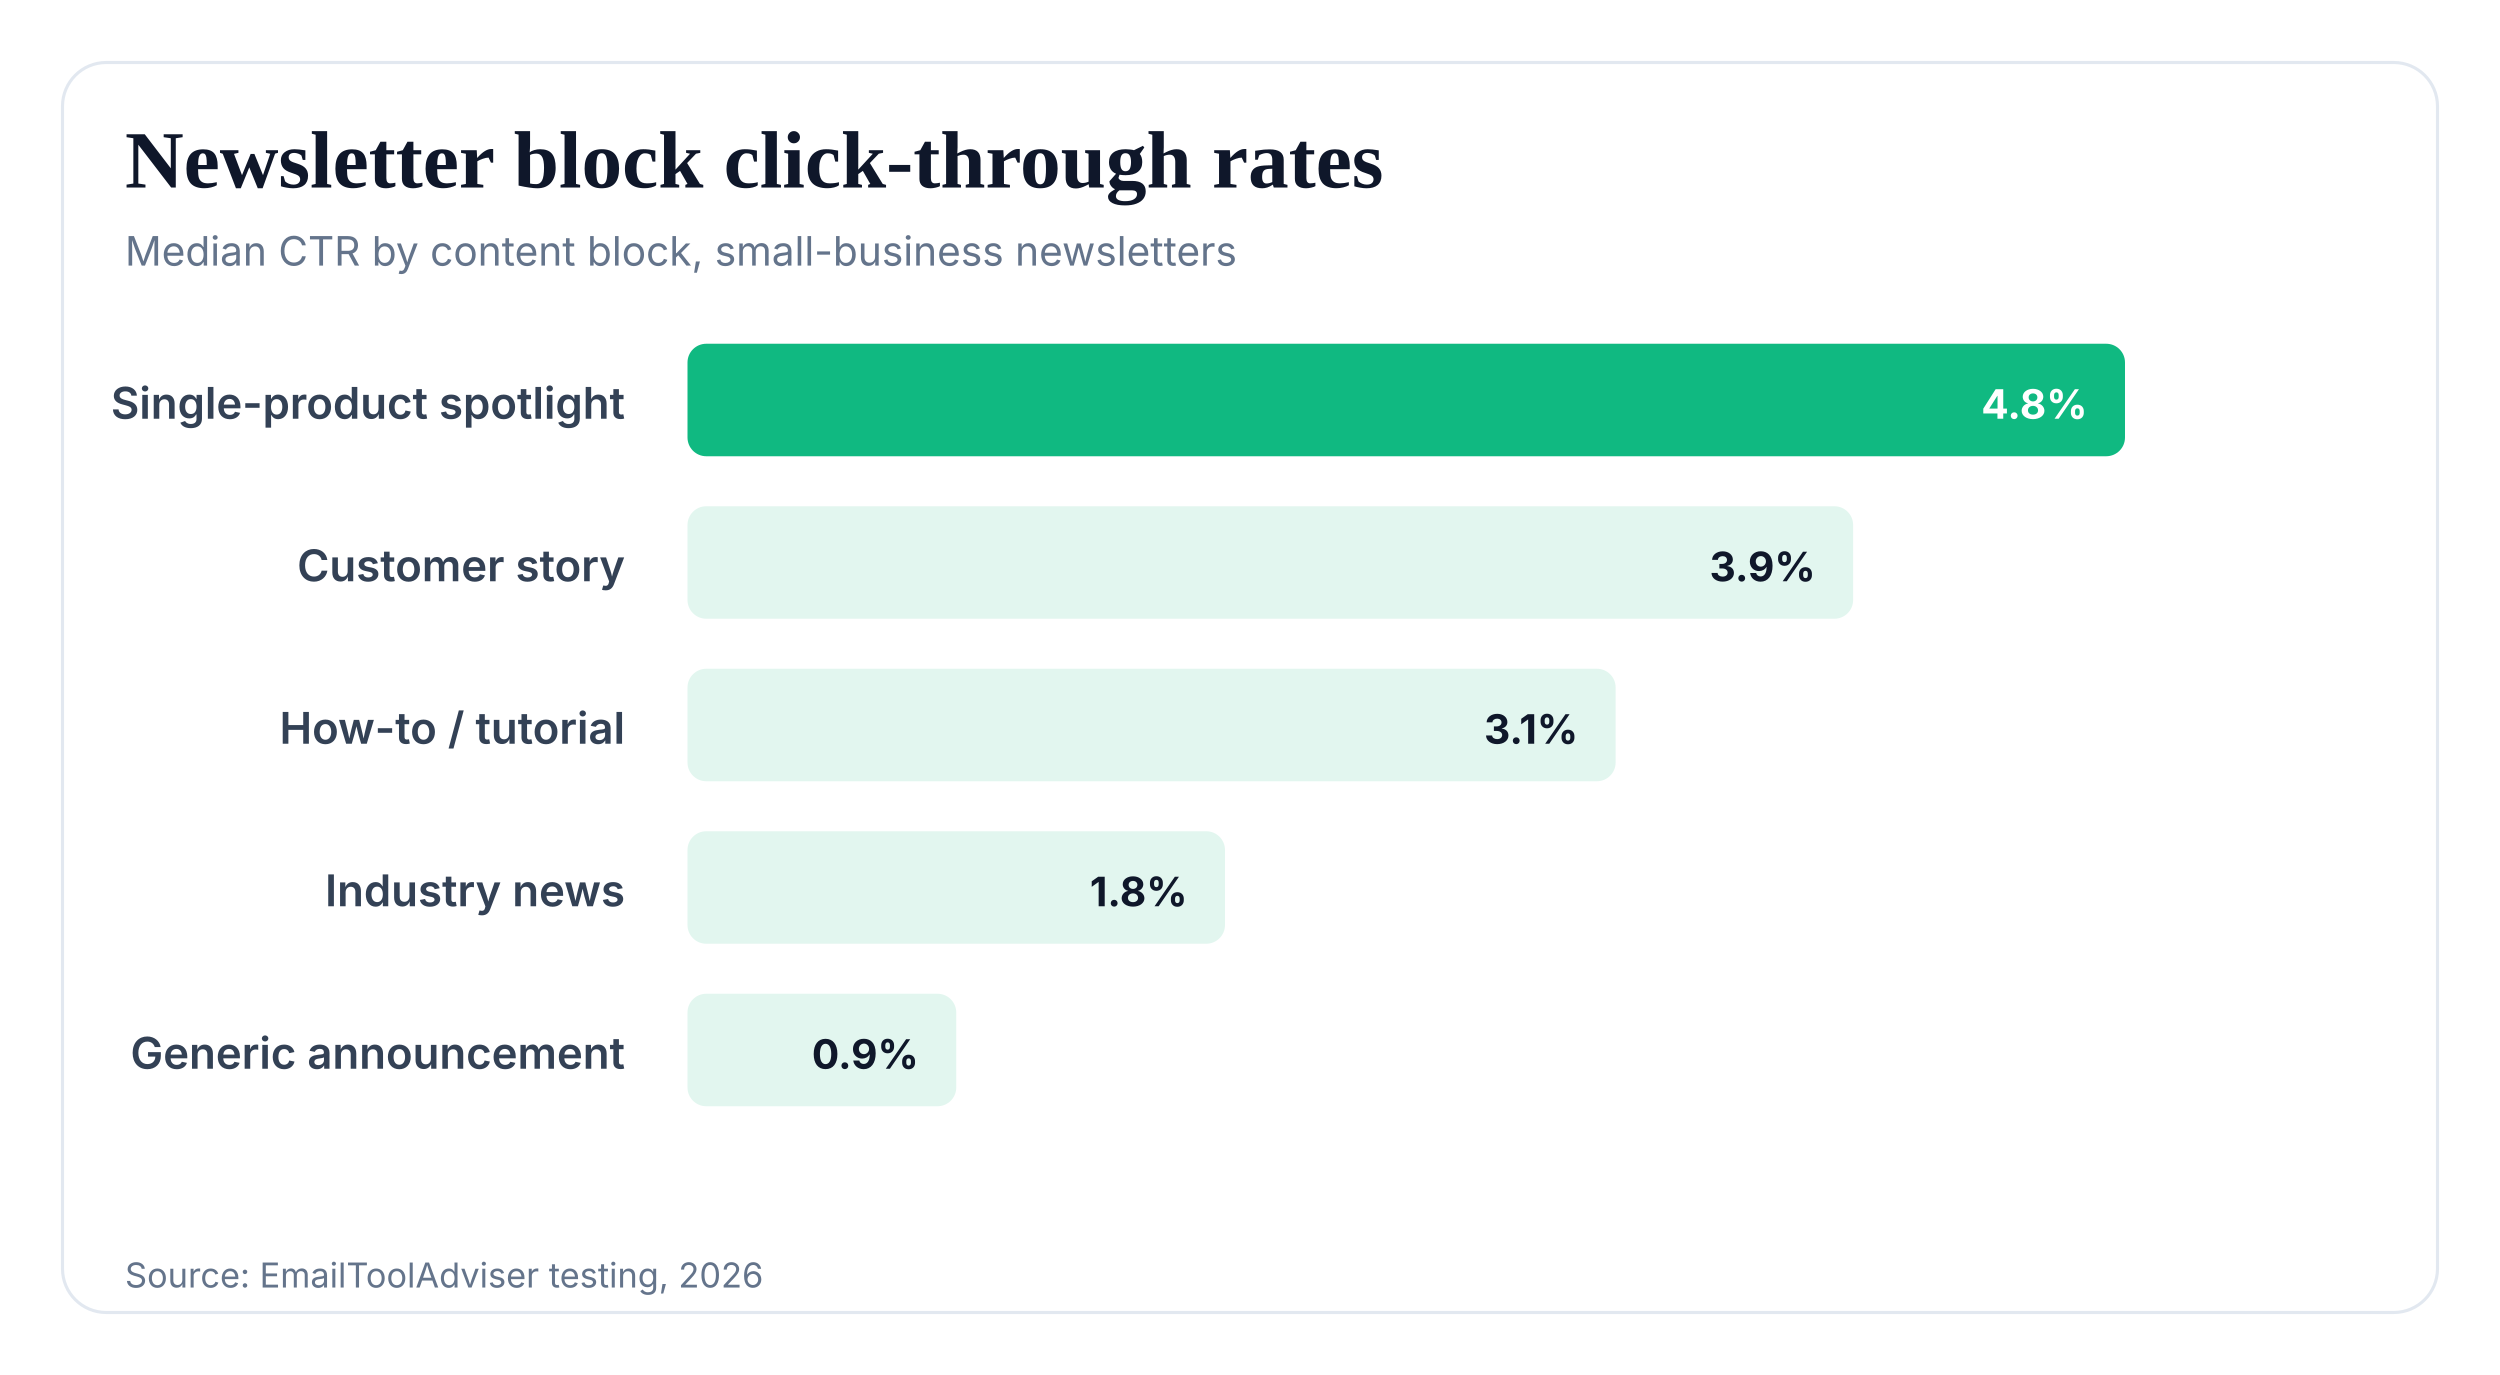
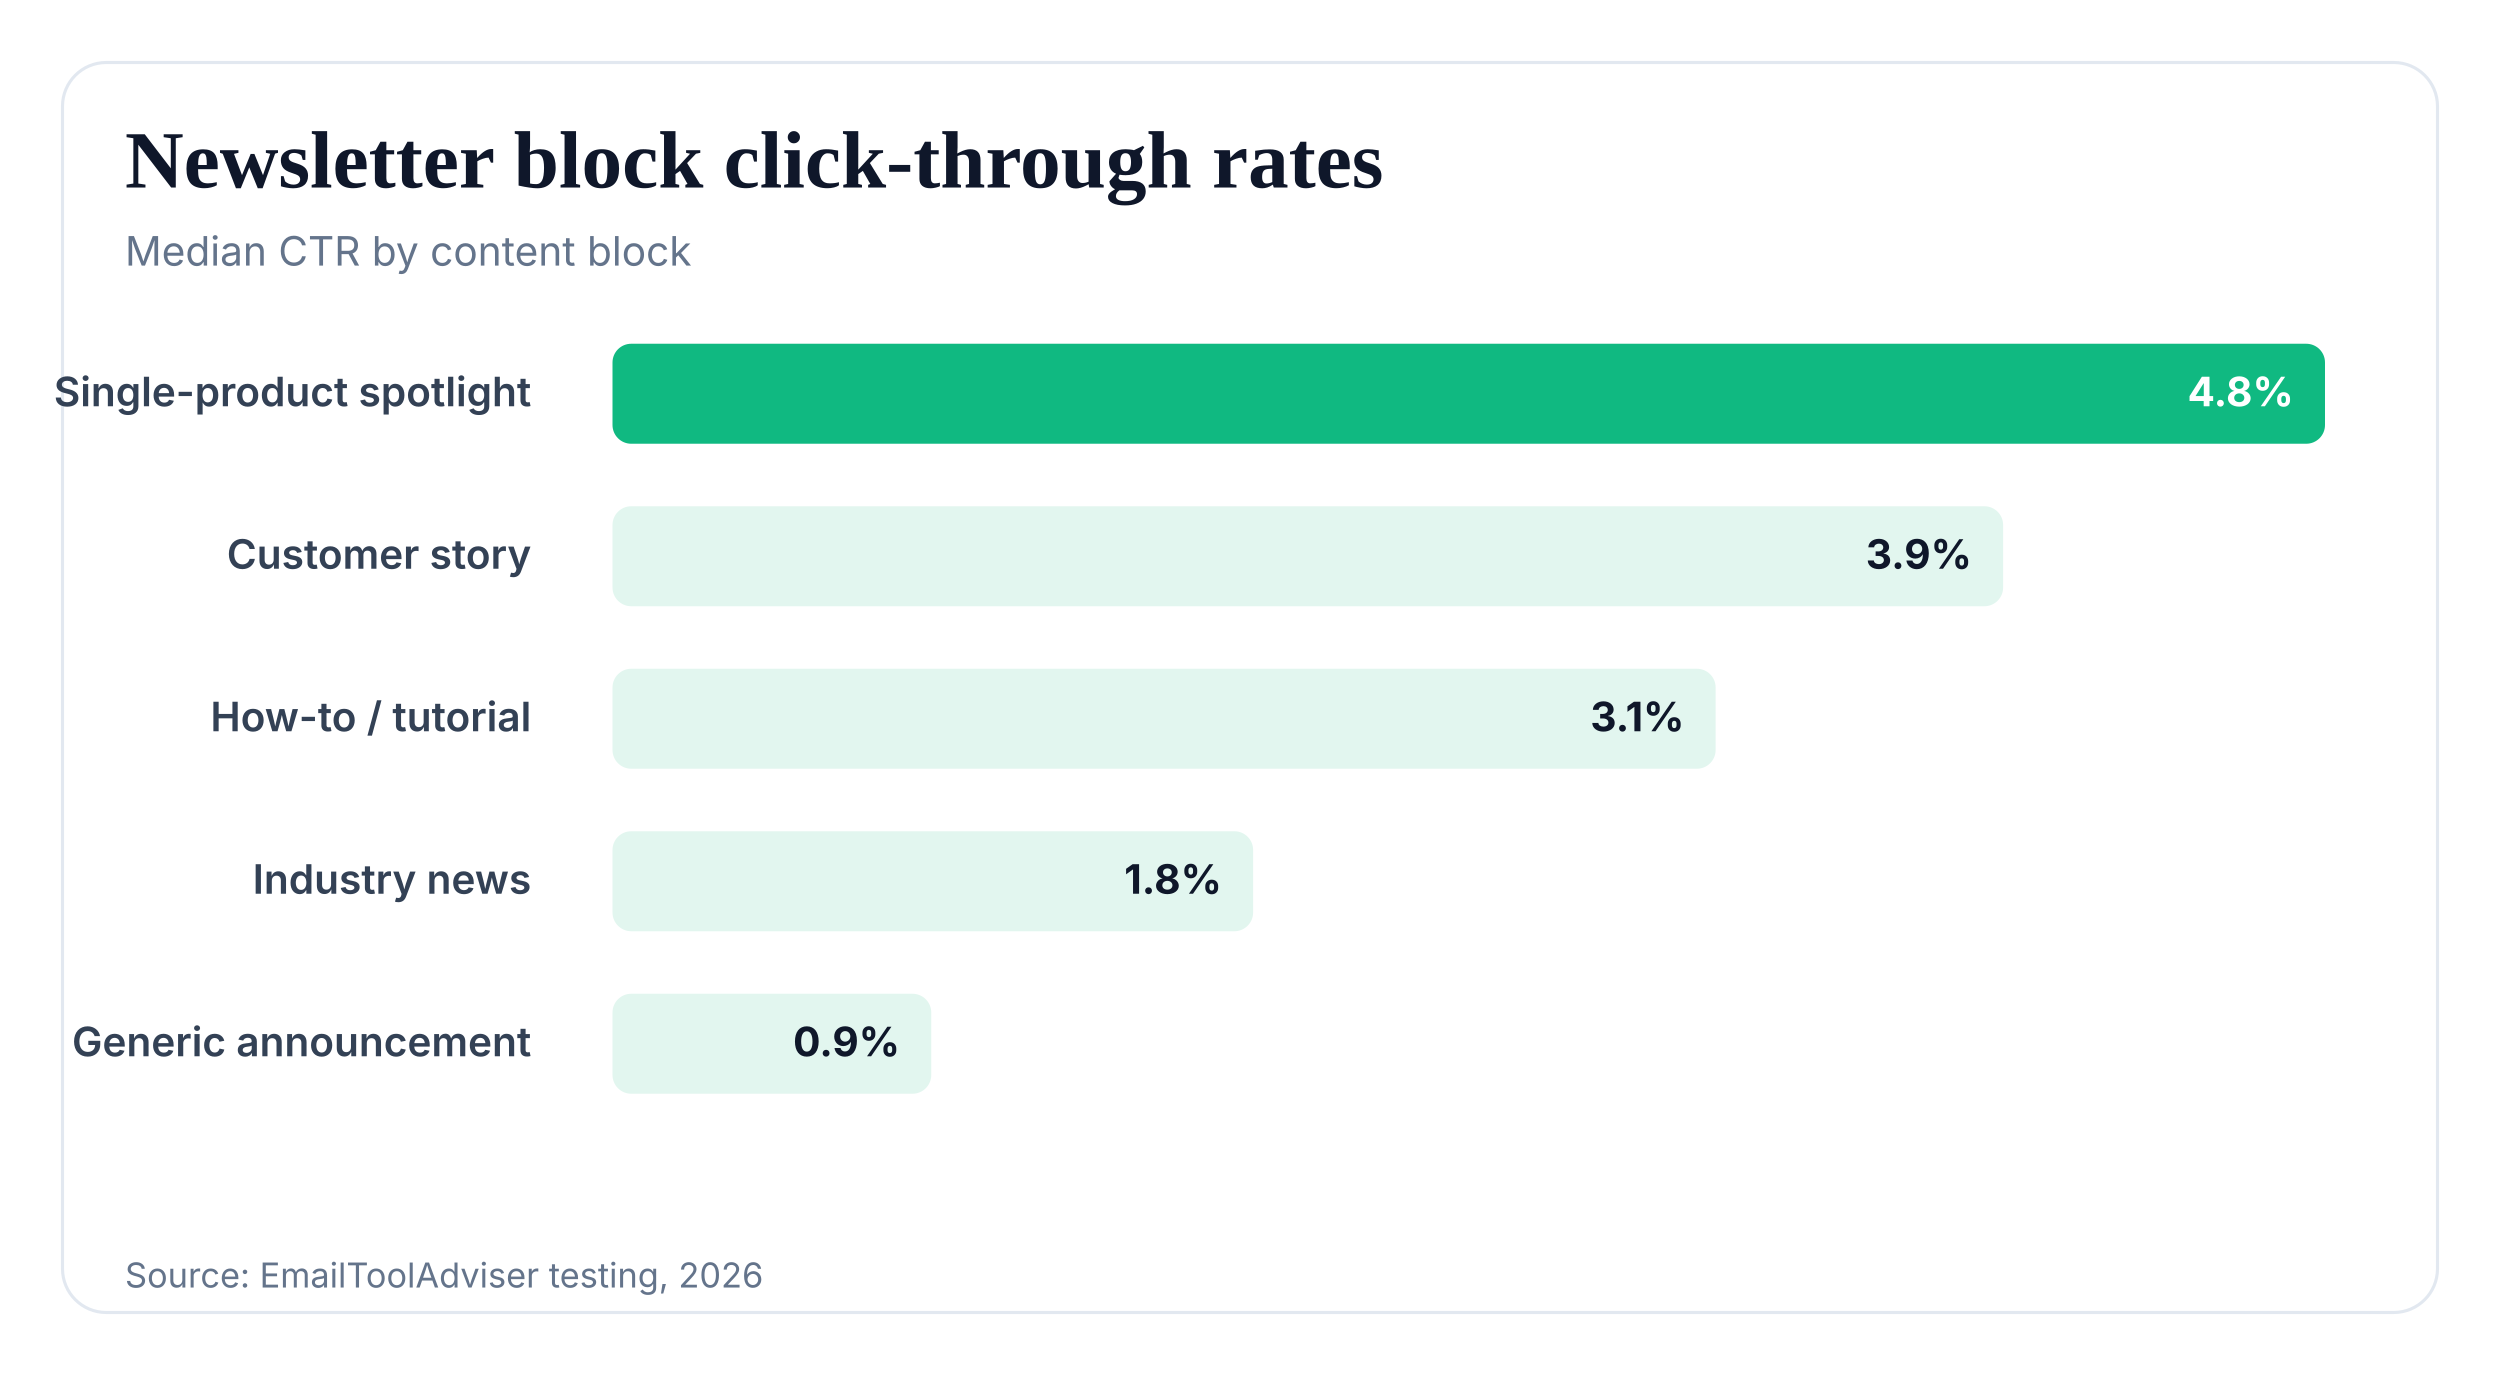
- <svg xmlns="http://www.w3.org/2000/svg" viewBox="0 0 800 440" preserveAspectRatio="xMidYMid meet" role="img">
+ <svg xmlns="http://www.w3.org/2000/svg" viewBox="0 0 800 440" preserveAspectRatio="xMinYMin meet" role="img" style="width:100%;height:auto;">
  <style>
-   .serif  { font-family: 'Playfair Display', Georgia, 'Times New Roman', serif; font-weight: 800; }
-   .sans   { font-family: 'Inter', -apple-system, BlinkMacSystemFont, sans-serif; }
-   .label  { font-family: 'Inter', sans-serif; font-weight: 700; text-transform: uppercase; letter-spacing: 0.08em; }
+   .serif  { font-family: Georgia, 'Times New Roman', 'Playfair Display', serif; font-weight: 800; }
+   .sans   { font-family: system-ui, -apple-system, BlinkMacSystemFont, 'Segoe UI', sans-serif; }
+   .label  { font-family: system-ui, sans-serif; font-weight: 700; text-transform: uppercase; letter-spacing: 0.08em; }
</style>
  <rect width="800" height="440" fill="#ffffff" />
  <rect x="20" y="20" rx="14" ry="14" width="760" height="400" fill="#ffffff" stroke="#e2e8f0" stroke-width="1" />
  <text x="40" y="60" class="serif" font-size="26" fill="#0f172a">Newsletter block click-through rates</text>
-   <text x="40" y="85" class="sans" font-size="13" fill="#64748b">Median CTR by content block, small-business newsletters</text>
-   <text x="200" y="134" class="sans" font-size="14" fill="#334155" text-anchor="end" font-weight="600">Single-product spotlight</text>
-   <rect x="220" y="110" rx="6" ry="6" width="460" height="36" fill="#10b981" />
-   <text x="668" y="134" class="sans" font-size="13" fill="#ffffff" text-anchor="end" font-weight="700">4.8%</text>
-   <text x="200" y="186" class="sans" font-size="14" fill="#334155" text-anchor="end" font-weight="600">Customer story</text>
-   <rect x="220" y="162" rx="6" ry="6" width="373" height="36" fill="#e2f6ef" />
-   <text x="581" y="186" class="sans" font-size="13" fill="#0f172a" text-anchor="end" font-weight="700">3.9%</text>
-   <text x="200" y="238" class="sans" font-size="14" fill="#334155" text-anchor="end" font-weight="600">How-to / tutorial</text>
-   <rect x="220" y="214" rx="6" ry="6" width="297" height="36" fill="#e2f6ef" />
-   <text x="505" y="238" class="sans" font-size="13" fill="#0f172a" text-anchor="end" font-weight="700">3.1%</text>
-   <text x="200" y="290" class="sans" font-size="14" fill="#334155" text-anchor="end" font-weight="600">Industry news</text>
-   <rect x="220" y="266" rx="6" ry="6" width="172" height="36" fill="#e2f6ef" />
-   <text x="380" y="290" class="sans" font-size="13" fill="#0f172a" text-anchor="end" font-weight="700">1.8%</text>
-   <text x="200" y="342" class="sans" font-size="14" fill="#334155" text-anchor="end" font-weight="600">Generic announcement</text>
-   <rect x="220" y="318" rx="6" ry="6" width="86" height="36" fill="#e2f6ef" />
-   <text x="294" y="342" class="sans" font-size="13" fill="#0f172a" text-anchor="end" font-weight="700">0.9%</text>
+   <text x="40" y="85" class="sans" font-size="13" fill="#64748b">Median CTR by content block</text>
+   <text x="170" y="130" class="sans" font-size="13" fill="#334155" text-anchor="end" font-weight="600">Single-product spotlight</text>
+   <rect x="196" y="110" rx="6" ry="6" width="548" height="32" fill="#10b981" />
+   <text x="734" y="130" class="sans" font-size="13" fill="#ffffff" text-anchor="end" font-weight="700">4.8%</text>
+   <text x="170" y="182" class="sans" font-size="13" fill="#334155" text-anchor="end" font-weight="600">Customer story</text>
+   <rect x="196" y="162" rx="6" ry="6" width="445" height="32" fill="#e2f6ef" />
+   <text x="631" y="182" class="sans" font-size="13" fill="#0f172a" text-anchor="end" font-weight="700">3.9%</text>
+   <text x="170" y="234" class="sans" font-size="13" fill="#334155" text-anchor="end" font-weight="600">How-to / tutorial</text>
+   <rect x="196" y="214" rx="6" ry="6" width="353" height="32" fill="#e2f6ef" />
+   <text x="539" y="234" class="sans" font-size="13" fill="#0f172a" text-anchor="end" font-weight="700">3.1%</text>
+   <text x="170" y="286" class="sans" font-size="13" fill="#334155" text-anchor="end" font-weight="600">Industry news</text>
+   <rect x="196" y="266" rx="6" ry="6" width="205" height="32" fill="#e2f6ef" />
+   <text x="391" y="286" class="sans" font-size="13" fill="#0f172a" text-anchor="end" font-weight="700">1.8%</text>
+   <text x="170" y="338" class="sans" font-size="13" fill="#334155" text-anchor="end" font-weight="600">Generic announcement</text>
+   <rect x="196" y="318" rx="6" ry="6" width="102" height="32" fill="#e2f6ef" />
+   <text x="288" y="338" class="sans" font-size="13" fill="#0f172a" text-anchor="end" font-weight="700">0.9%</text>
  <text x="40" y="412" class="sans" font-size="11" fill="#64748b">Source: EmailToolAdviser testing, 2026</text>
</svg>
